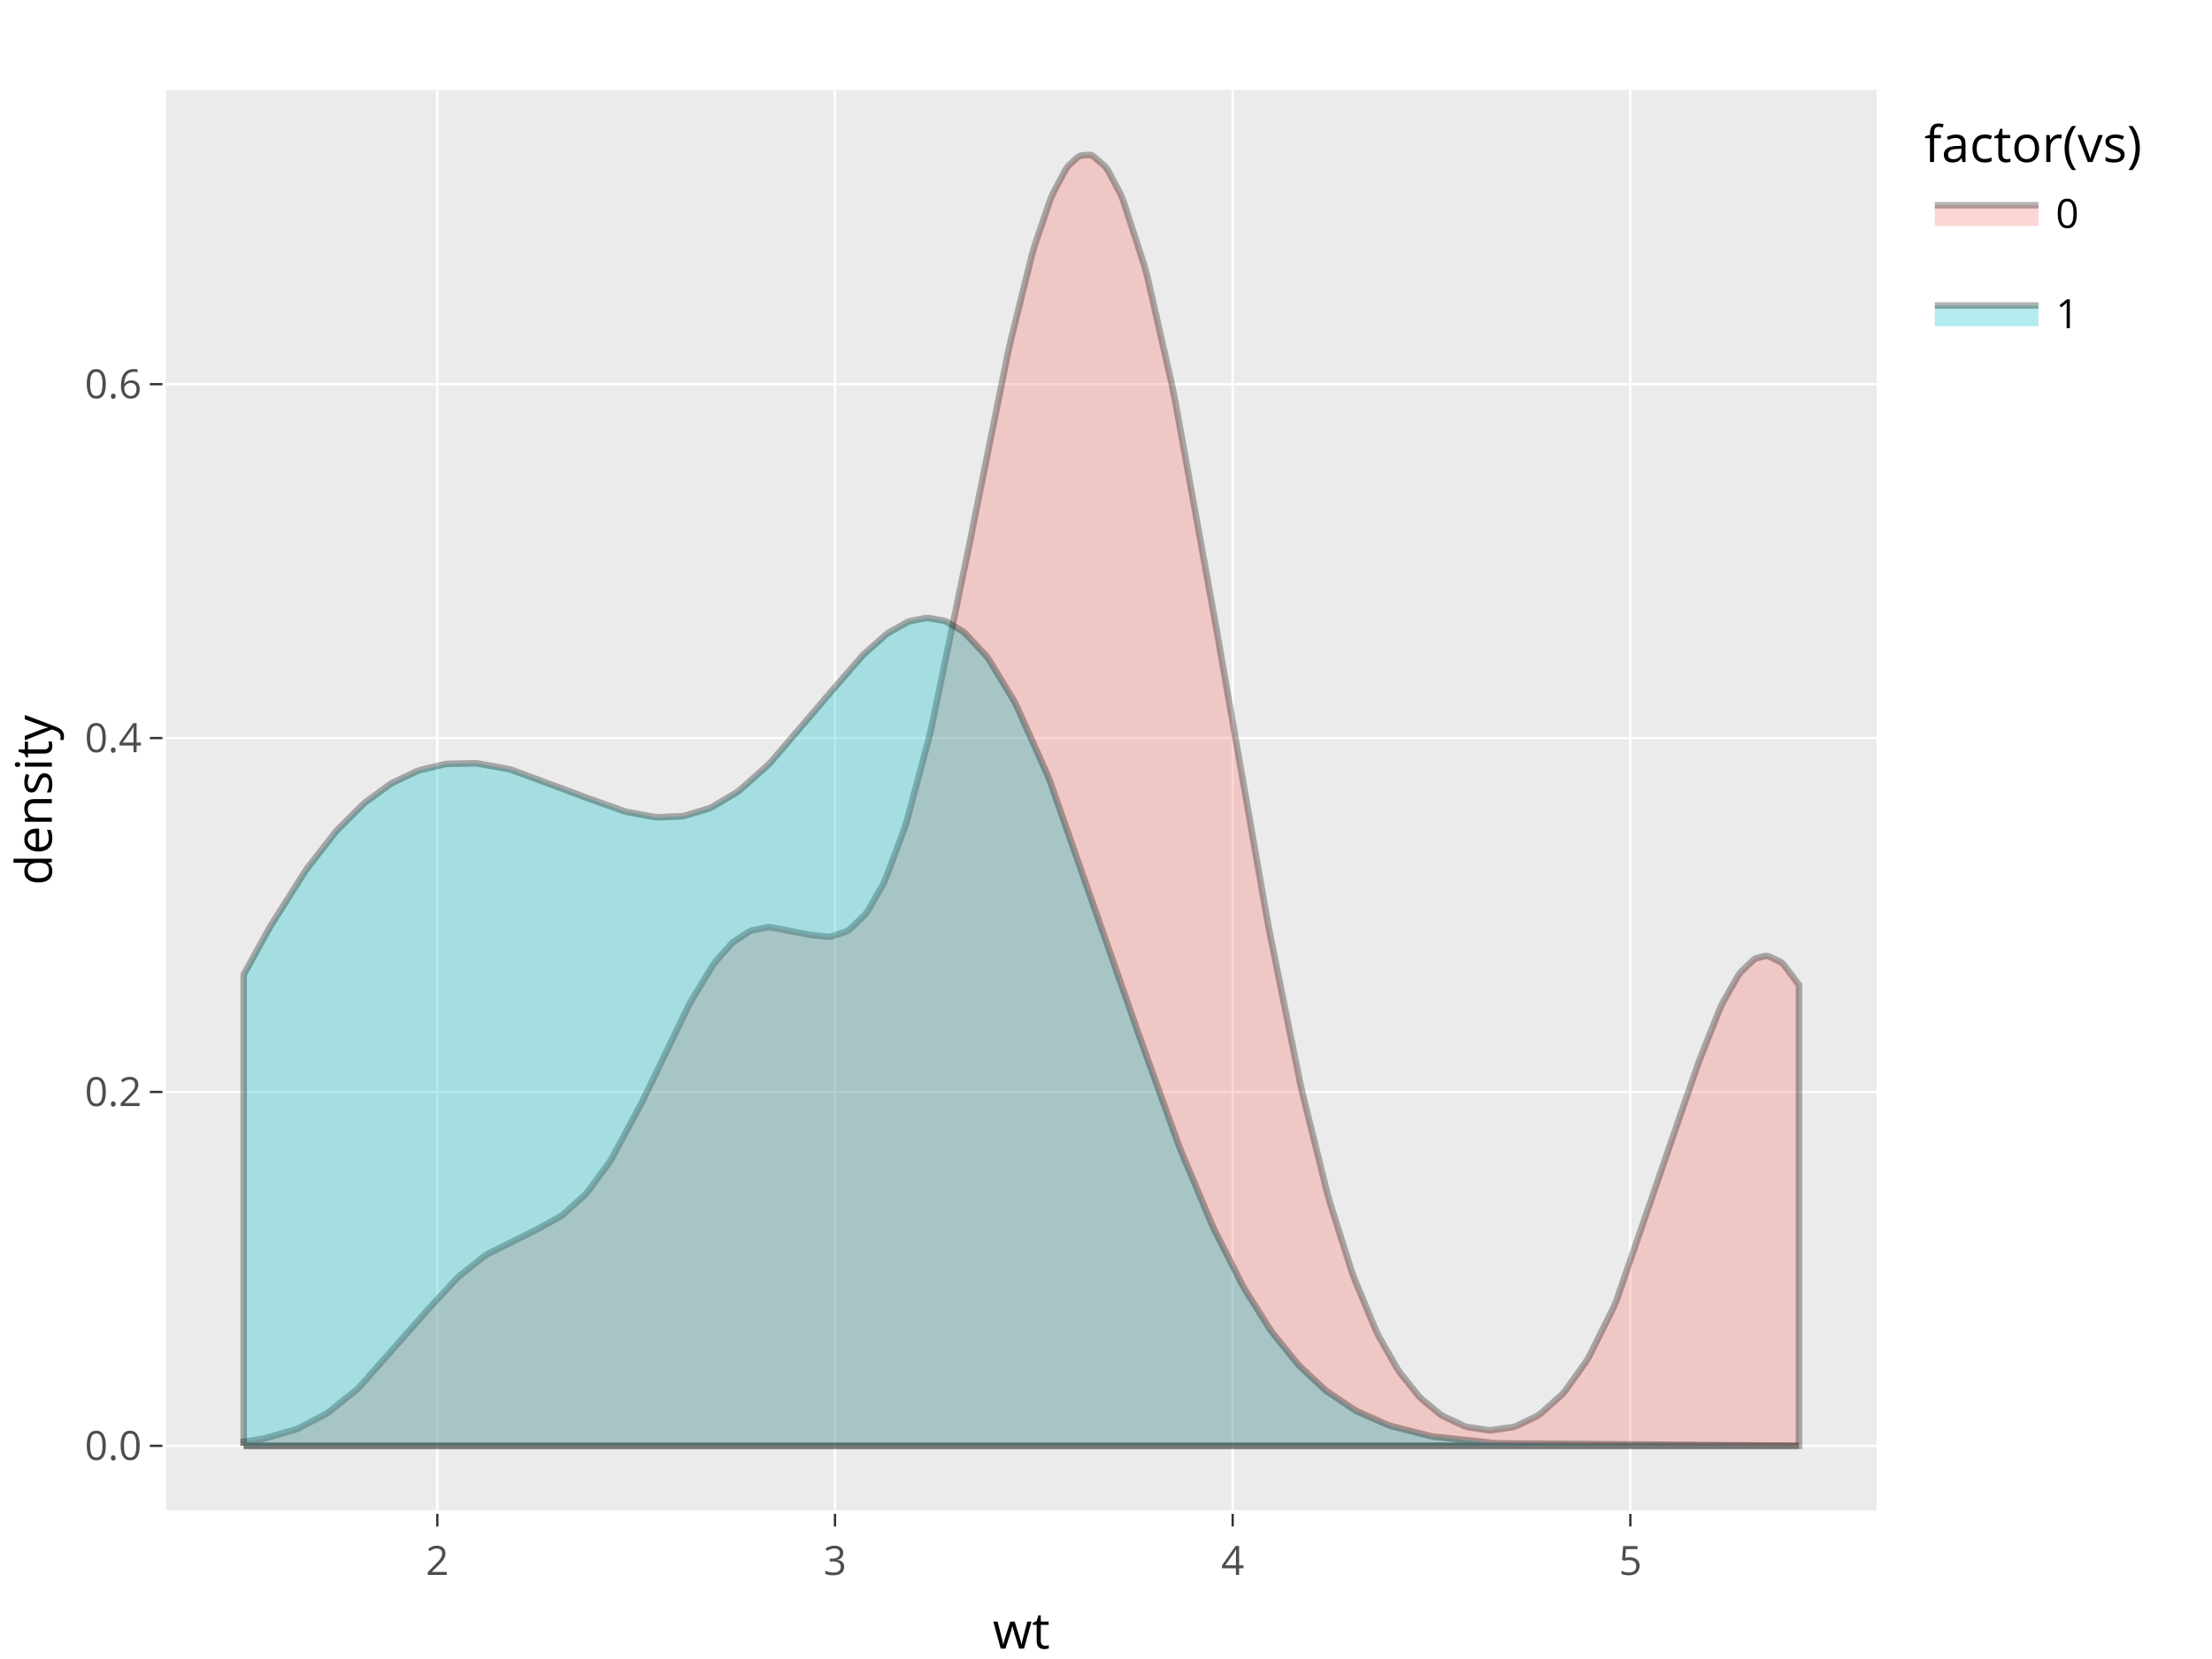
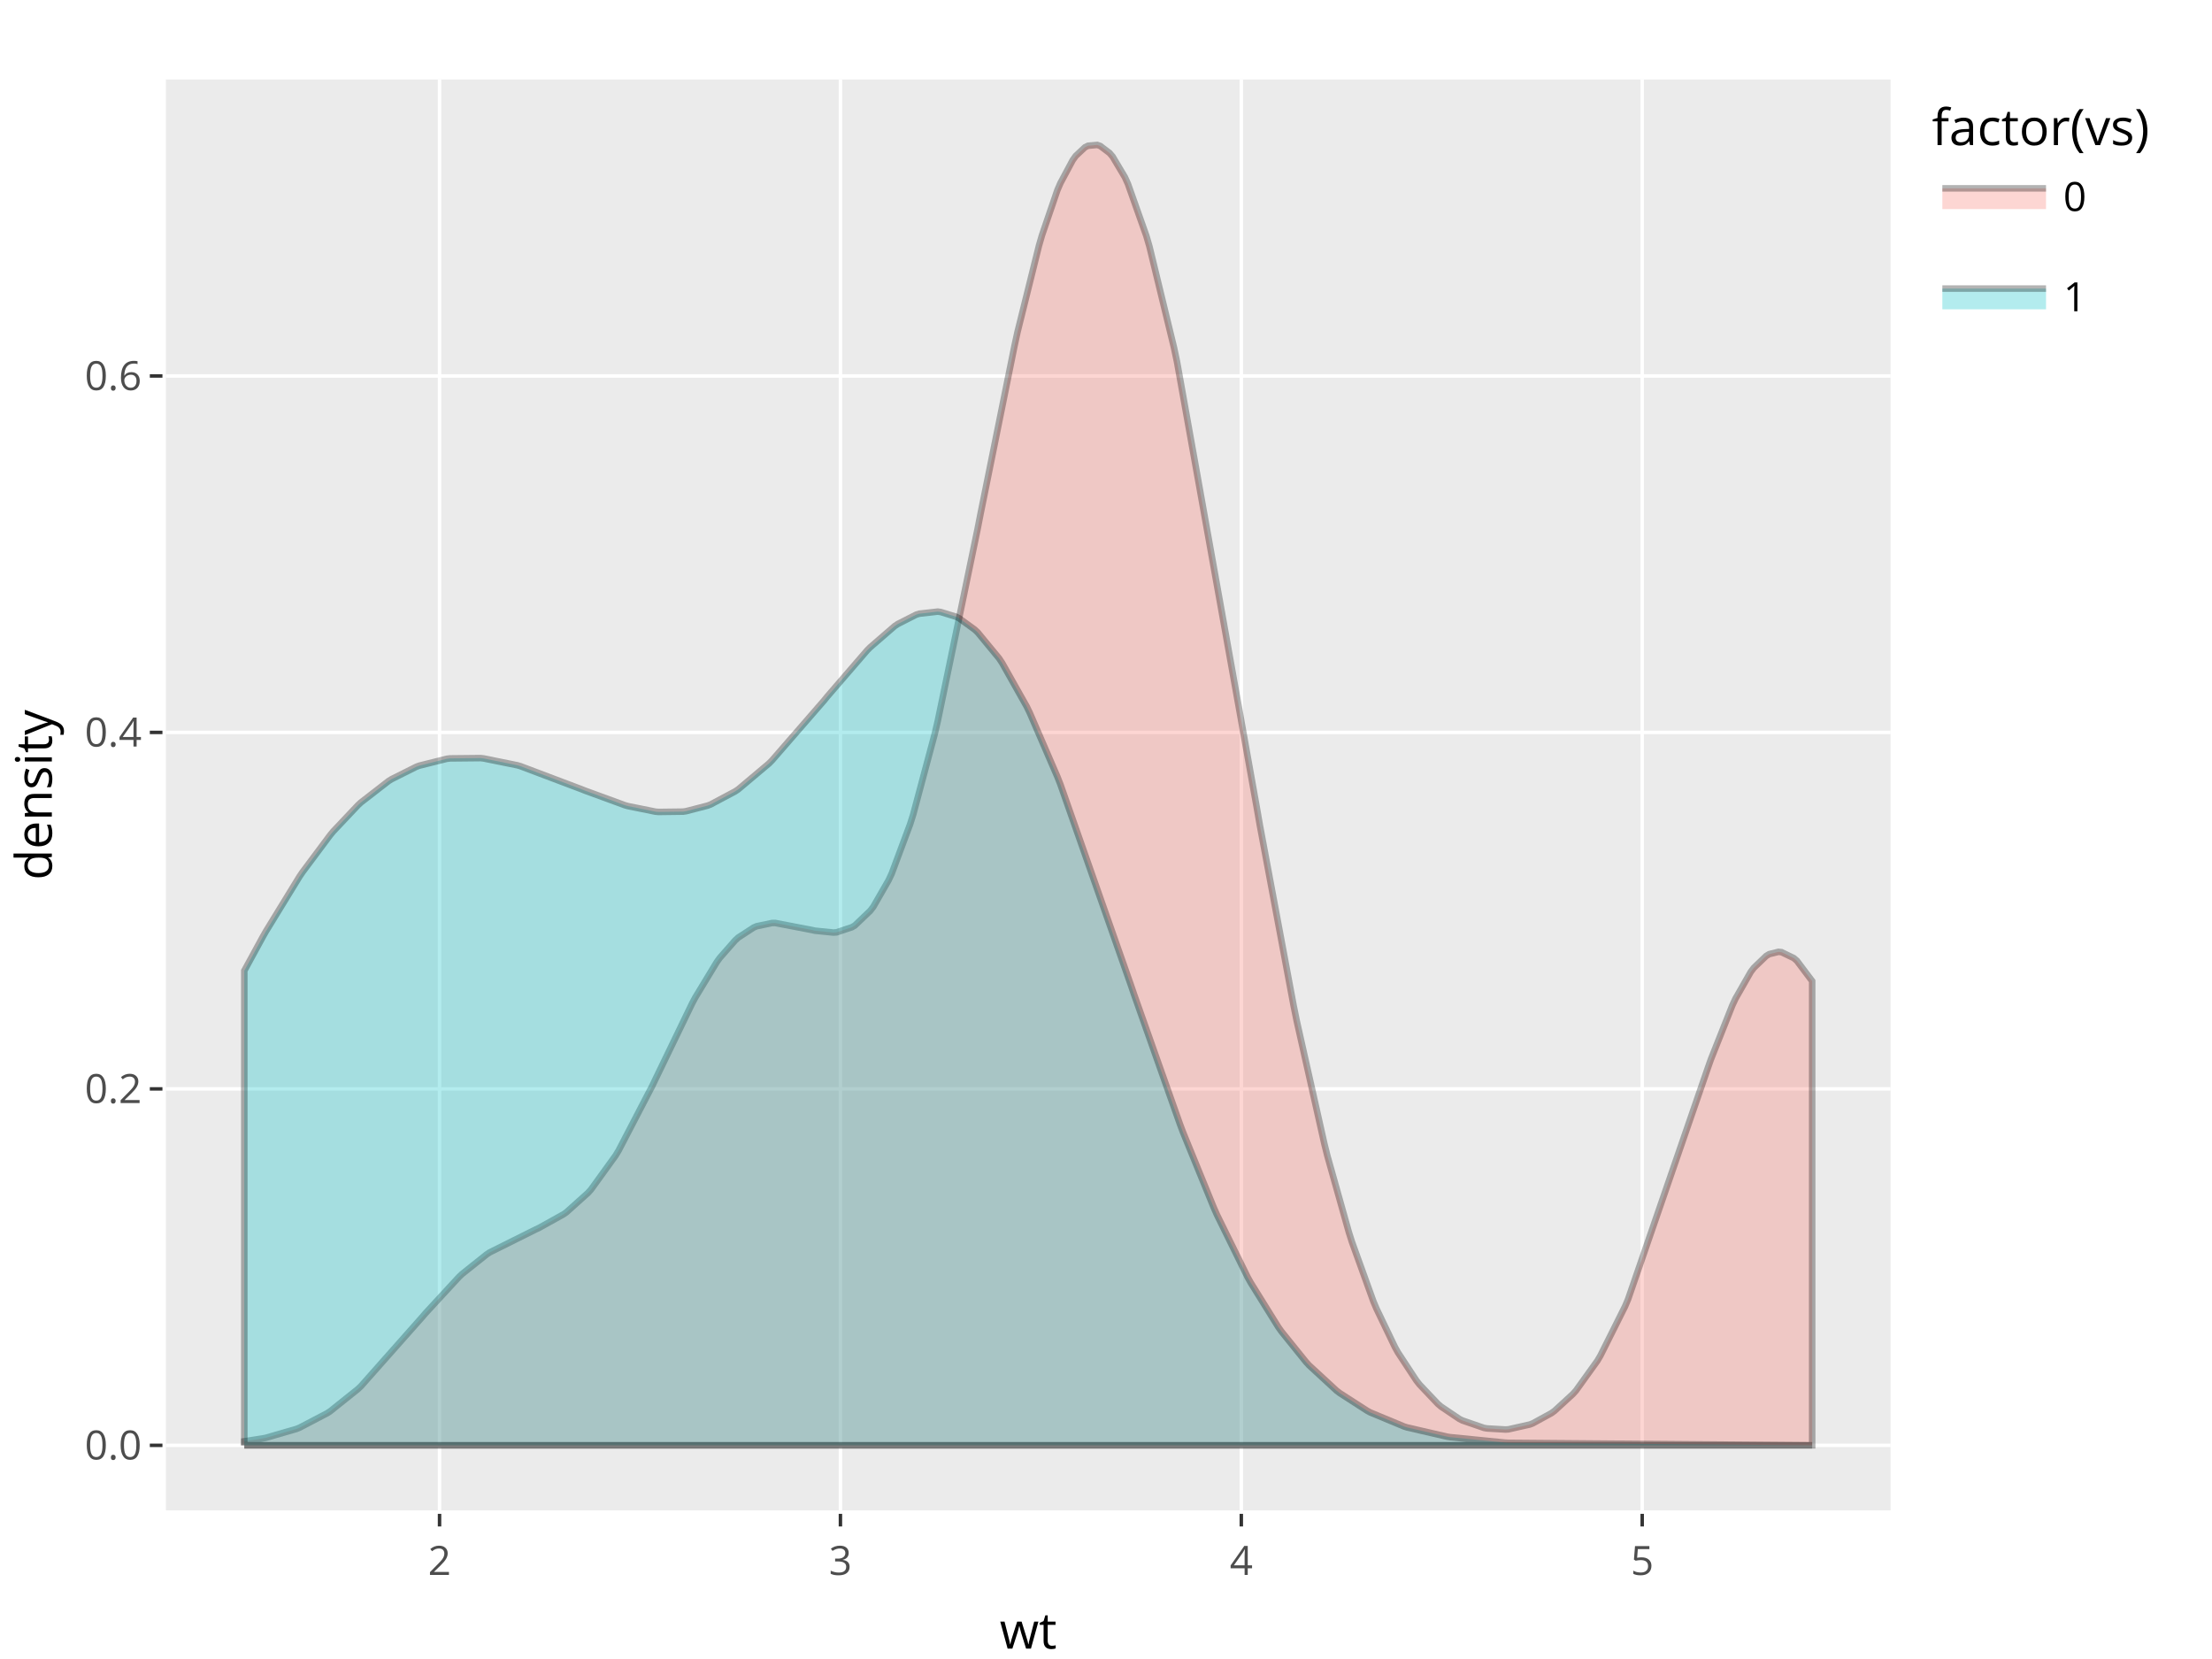
<svg xmlns="http://www.w3.org/2000/svg" class="main-svg" width="640" height="480" style="" viewBox="0 0 640 480">
  <rect x="0" y="0" width="640" height="480" style="fill: rgb(255, 255, 255); fill-opacity: 1;" />
  <defs id="defs-">
    <g class="clips">
      <clipPath id="clipxyplot" class="plotclip">
-         <rect width="495" height="411" />
+         <rect width="499" height="414" />
      </clipPath>
      <clipPath class="axesclip" id="clipx">
-         <rect x="48" y="0" width="495" height="480" />
+         <rect x="48" y="0" width="499" height="480" />
      </clipPath>
      <clipPath class="axesclip" id="clipy">
-         <rect x="0" y="26" width="640" height="411" />
+         <rect x="0" y="23" width="640" height="414" />
      </clipPath>
      <clipPath class="axesclip" id="clipxy">
-         <rect x="48" y="26" width="495" height="411" />
+         <rect x="48" y="23" width="499" height="414" />
      </clipPath>
    </g>
    <g class="gradients" />
    <g class="patterns" />
  </defs>
  <g class="bglayer">
-     <rect class="bg" x="48" y="26" width="495" height="411" style="fill: rgb(235, 235, 235); fill-opacity: 1; stroke-width: 0;" />
+     <rect class="bg" x="48" y="23" width="499" height="414" style="fill: rgb(235, 235, 235); fill-opacity: 1; stroke-width: 0;" />
  </g>
  <g class="layer-below">
    <g class="imagelayer" />
-     <g class="shapelayer" />
+     <g class="shapelayer">
+       <path data-index="0" fill-rule="evenodd" d="M48,437H547V23H48Z" style="opacity: 1; stroke: rgb(0, 0, 0); stroke-opacity: 0; fill: rgb(0, 0, 0); fill-opacity: 0; stroke-width: 0px;" />
+     </g>
  </g>
  <g class="cartesianlayer">
    <g class="subplot xy">
      <g class="layer-subplot">
        <g class="shapelayer" />
        <g class="imagelayer" />
      </g>
      <g class="gridlayer">
        <g class="x">
-           <path class="xgrid crisp" transform="translate(126.53,0)" d="M0,26v411" style="stroke: rgb(255, 255, 255); stroke-opacity: 1; stroke-width: 0.664px;" />
-           <path class="xgrid crisp" transform="translate(241.59,0)" d="M0,26v411" style="stroke: rgb(255, 255, 255); stroke-opacity: 1; stroke-width: 0.664px;" />
-           <path class="xgrid crisp" transform="translate(356.65,0)" d="M0,26v411" style="stroke: rgb(255, 255, 255); stroke-opacity: 1; stroke-width: 0.664px;" />
-           <path class="xgrid crisp" transform="translate(471.71,0)" d="M0,26v411" style="stroke: rgb(255, 255, 255); stroke-opacity: 1; stroke-width: 0.664px;" />
+           <path class="xgrid crisp" transform="translate(127.17,0)" d="M0,23v414" style="stroke: rgb(255, 255, 255); stroke-opacity: 1; stroke-width: 1px;" />
+           <path class="xgrid crisp" transform="translate(243.16,0)" d="M0,23v414" style="stroke: rgb(255, 255, 255); stroke-opacity: 1; stroke-width: 1px;" />
+           <path class="xgrid crisp" transform="translate(359.15,0)" d="M0,23v414" style="stroke: rgb(255, 255, 255); stroke-opacity: 1; stroke-width: 1px;" />
+           <path class="xgrid crisp" transform="translate(475.14,0)" d="M0,23v414" style="stroke: rgb(255, 255, 255); stroke-opacity: 1; stroke-width: 1px;" />
        </g>
        <g class="y">
-           <path class="ygrid crisp" transform="translate(0,418.32)" d="M48,0h495" style="stroke: rgb(255, 255, 255); stroke-opacity: 1; stroke-width: 0.664px;" />
-           <path class="ygrid crisp" transform="translate(0,315.93)" d="M48,0h495" style="stroke: rgb(255, 255, 255); stroke-opacity: 1; stroke-width: 0.664px;" />
-           <path class="ygrid crisp" transform="translate(0,213.54)" d="M48,0h495" style="stroke: rgb(255, 255, 255); stroke-opacity: 1; stroke-width: 0.664px;" />
-           <path class="ygrid crisp" transform="translate(0,111.16)" d="M48,0h495" style="stroke: rgb(255, 255, 255); stroke-opacity: 1; stroke-width: 0.664px;" />
+           <path class="ygrid crisp" transform="translate(0,418.18)" d="M48,0h499" style="stroke: rgb(255, 255, 255); stroke-opacity: 1; stroke-width: 1px;" />
+           <path class="ygrid crisp" transform="translate(0,315.05)" d="M48,0h499" style="stroke: rgb(255, 255, 255); stroke-opacity: 1; stroke-width: 1px;" />
+           <path class="ygrid crisp" transform="translate(0,211.91)" d="M48,0h499" style="stroke: rgb(255, 255, 255); stroke-opacity: 1; stroke-width: 1px;" />
+           <path class="ygrid crisp" transform="translate(0,108.78)" d="M48,0h499" style="stroke: rgb(255, 255, 255); stroke-opacity: 1; stroke-width: 1px;" />
        </g>
      </g>
      <g class="zerolinelayer" />
      <path class="xlines-below" />
      <path class="ylines-below" />
      <g class="overlines-below" />
      <g class="xaxislayer-below" />
      <g class="yaxislayer-below" />
      <g class="overaxes-below" />
-       <g class="plot" transform="translate(48,26)" clip-path="url(#clipxyplot)">
+       <g class="plot" transform="translate(48,23)" clip-path="url(#clipxyplot)">
        <g class="scatterlayer mlayer">
          <g class="trace scatter trace-vdiffr-plotly-1" style="stroke-miterlimit: 2; opacity: 1;">
            <g class="fills">
              <g>
-                 <path class="js-fill" d="M22.5,392.32L472.5,392.32L472.5,258.97L468.1,253.11L467.22,252.36L463.69,250.66L462.81,250.57L460.17,251.22L459.29,251.76L455.77,255.15L454.89,256.31L450.48,264.04L449.6,265.9L443.44,281.44L442.56,283.95L419.66,350.36L418.78,352.43L411.74,366.54L410.86,368.02L404.69,376.62L403.81,377.6L397.65,383.09L396.77,383.69L390.6,386.63L389.72,386.9L383.56,387.8L382.68,387.81L376.51,386.87L375.63,386.6L369.47,383.71L368.59,383.14L363.3,378.77L362.42,377.85L357.14,371.28L356.26,369.97L350.97,360.71L350.09,358.92L343.93,344.17L343.05,341.72L336.88,322.23L336,319.11L328.96,290.81L328.08,286.89L319.27,243.4L318.39,238.65L305.18,163.06L304.3,157.91L291.97,89.78L291.09,85.43L284.05,54.44L283.17,51.11L277,32.08L276.12,30L272.6,23.34L271.72,22.14L268.19,19.11L267.31,18.8L264.67,19.03L263.79,19.47L261.15,21.94L260.27,23.17L256.75,29.75L255.87,31.8L251.46,44.7L250.58,47.71L244.42,72.57L243.54,76.58L233.85,124.57L232.97,129.1L221.52,184.34L220.64,188.07L214.48,211.14L213.6,213.93L208.31,228.09L207.43,229.98L203.03,237.64L202.15,238.79L197.74,243L196.86,243.52L192.46,244.97L191.58,245.04L186.3,244.5L185.42,244.29L174.85,242.27L173.97,242.29L169.56,243.21L168.68,243.59L164.28,246.47L163.4,247.27L159,252.28L158.12,253.5L151.95,263.66L151.07,265.31L138.74,290.86L137.86,292.68L129.06,309.09L128.18,310.49L122.01,318.84L121.13,319.82L114.97,325.36L114.09,325.97L107.04,329.89L106.16,330.3L92.95,336.89L92.07,337.48L85.02,343.1L84.14,343.92L75.34,353.39L74.46,354.43L55.96,375.35L55.08,376.18L47.16,382.52L46.28,383.11L38.35,387.25L37.47,387.61L28.66,390.16L27.78,390.34L22.5,391.15L22.5,392.32Z" style="fill: rgb(248, 118, 109); fill-opacity: 0.3; stroke-width: 0;" />
+                 <path class="js-fill" d="M22.68,395.18L476.32,395.18L476.32,260.86L471.88,254.96L470.99,254.2L467.44,252.49L466.55,252.4L463.89,253.06L463,253.6L459.45,257.01L458.56,258.18L454.12,265.96L453.24,267.84L447.02,283.49L446.13,286.02L423.05,352.92L422.17,355L415.06,369.21L414.18,370.71L407.96,379.37L407.07,380.36L401.75,385.24L400.86,385.88L395.53,388.8L394.65,389.15L388.43,390.55L387.54,390.6L382.22,390.29L381.33,390.13L375.12,387.99L374.23,387.54L368.9,383.95L368.01,383.18L362.69,377.56L361.8,376.43L356.47,368.32L355.59,366.74L350.26,355.65L349.37,353.54L343.16,336.33L342.27,333.53L336.05,311.42L335.17,307.89L327.18,272.36L326.29,267.99L316.52,215.8L315.64,210.74L292.56,81.76L291.67,77.56L284.57,48.32L283.68,45.26L278.35,30.22L277.46,28.25L273.91,22.3L273.03,21.27L270.36,19.25L269.47,18.93L266.81,19.17L265.92,19.61L263.26,22.1L262.37,23.34L258.82,29.97L257.93,32.03L253.49,45.03L252.61,48.06L246.39,73.1L245.51,77.14L235.74,125.48L234.85,130.04L223.31,185.68L222.42,189.45L216.21,212.68L215.32,215.49L210,229.75L209.11,231.66L204.67,239.38L203.78,240.53L199.34,244.77L198.45,245.29L194.02,246.76L193.13,246.82L187.8,246.28L186.91,246.08L176.26,244.04L175.37,244.06L170.93,244.99L170.05,245.37L165.61,248.26L164.72,249.07L160.28,254.12L159.39,255.35L153.18,265.59L152.29,267.25L141.64,289.26L140.75,291.13L130.99,309.88L130.1,311.35L123,321.17L122.11,322.16L115.89,327.74L115.01,328.35L107.91,332.3L107.02,332.71L93.7,339.35L92.81,339.94L85.71,345.6L84.82,346.44L75.06,357.02L74.17,358.06L56.42,378.09L55.53,378.93L47.54,385.32L46.65,385.9L38.66,390.08L37.77,390.44L28.9,393.01L28.01,393.18L22.68,394.01L22.68,395.18Z" style="fill: rgb(248, 118, 109); fill-opacity: 0.3; stroke-width: 0;" />
              </g>
            </g>
            <g class="errorbars" />
            <g class="lines">
-               <path class="js-line" d="M22.5,392.32L472.5,392.32L472.5,258.97L468.1,253.11L467.22,252.36L463.69,250.66L462.81,250.57L460.17,251.22L459.29,251.76L455.77,255.15L454.89,256.31L450.48,264.04L449.6,265.9L443.44,281.44L442.56,283.95L419.66,350.36L418.78,352.43L411.74,366.54L410.86,368.02L404.69,376.62L403.81,377.6L397.65,383.09L396.77,383.69L390.6,386.63L389.72,386.9L383.56,387.8L382.68,387.81L376.51,386.87L375.63,386.6L369.47,383.71L368.59,383.14L363.3,378.77L362.42,377.85L357.14,371.28L356.26,369.97L350.97,360.71L350.09,358.92L343.93,344.17L343.05,341.72L336.88,322.23L336,319.11L328.96,290.81L328.08,286.89L319.27,243.4L318.39,238.65L305.18,163.06L304.3,157.91L291.97,89.78L291.09,85.43L284.05,54.44L283.17,51.11L277,32.08L276.12,30L272.6,23.34L271.72,22.14L268.19,19.11L267.31,18.8L264.67,19.03L263.79,19.47L261.15,21.94L260.27,23.17L256.75,29.75L255.87,31.8L251.46,44.7L250.58,47.71L244.42,72.57L243.54,76.58L233.85,124.57L232.97,129.1L221.52,184.34L220.64,188.07L214.48,211.14L213.6,213.93L208.31,228.09L207.43,229.98L203.03,237.64L202.15,238.79L197.74,243L196.86,243.52L192.46,244.97L191.58,245.04L186.3,244.5L185.42,244.29L174.85,242.27L173.97,242.29L169.56,243.21L168.68,243.59L164.28,246.47L163.4,247.27L159,252.28L158.12,253.5L151.95,263.66L151.07,265.31L138.74,290.86L137.86,292.68L129.06,309.09L128.18,310.49L122.01,318.84L121.13,319.82L114.97,325.36L114.09,325.97L107.04,329.89L106.16,330.3L92.95,336.89L92.07,337.48L85.02,343.1L84.14,343.92L75.34,353.39L74.46,354.43L55.96,375.35L55.08,376.18L47.16,382.52L46.28,383.11L38.35,387.25L37.47,387.61L28.66,390.16L27.78,390.34L22.5,391.15L22.5,392.32" style="vector-effect: non-scaling-stroke; fill: none; stroke: rgb(0, 0, 0); stroke-opacity: 0.3; stroke-width: 1.89px; opacity: 1;" />
+               <path class="js-line" d="M22.68,395.18L476.32,395.18L476.32,260.86L471.88,254.96L470.99,254.2L467.44,252.49L466.55,252.4L463.89,253.06L463,253.6L459.45,257.01L458.56,258.18L454.12,265.96L453.24,267.84L447.02,283.49L446.13,286.02L423.05,352.92L422.17,355L415.06,369.21L414.18,370.71L407.96,379.37L407.07,380.36L401.75,385.24L400.86,385.88L395.53,388.8L394.65,389.15L388.43,390.55L387.54,390.6L382.22,390.29L381.33,390.13L375.12,387.99L374.23,387.54L368.9,383.95L368.01,383.18L362.69,377.56L361.8,376.43L356.47,368.32L355.59,366.74L350.26,355.65L349.37,353.54L343.16,336.33L342.27,333.53L336.05,311.42L335.17,307.89L327.18,272.36L326.29,267.99L316.52,215.8L315.64,210.74L292.56,81.76L291.67,77.56L284.57,48.32L283.68,45.26L278.35,30.22L277.46,28.25L273.91,22.3L273.03,21.27L270.36,19.25L269.47,18.93L266.81,19.17L265.92,19.61L263.26,22.1L262.37,23.34L258.82,29.97L257.93,32.03L253.49,45.03L252.61,48.06L246.39,73.1L245.51,77.14L235.74,125.48L234.85,130.04L223.31,185.68L222.42,189.45L216.21,212.68L215.32,215.49L210,229.75L209.11,231.66L204.67,239.38L203.78,240.53L199.34,244.77L198.45,245.29L194.02,246.76L193.13,246.82L187.8,246.28L186.91,246.08L176.26,244.04L175.37,244.06L170.93,244.99L170.05,245.37L165.61,248.26L164.72,249.07L160.28,254.12L159.39,255.35L153.18,265.59L152.29,267.25L141.64,289.26L140.75,291.13L130.99,309.88L130.1,311.35L123,321.17L122.11,322.16L115.89,327.74L115.01,328.35L107.91,332.3L107.02,332.71L93.7,339.35L92.81,339.94L85.71,345.6L84.82,346.44L75.06,357.02L74.17,358.06L56.42,378.09L55.53,378.93L47.54,385.32L46.65,385.9L38.66,390.08L37.77,390.44L28.9,393.01L28.01,393.18L22.68,394.01L22.68,395.18" style="vector-effect: non-scaling-stroke; fill: none; stroke: rgb(0, 0, 0); stroke-opacity: 0.3; stroke-width: 1.89px; opacity: 1;" />
            </g>
            <g class="points" />
            <g class="text" />
          </g>
          <g class="trace scatter trace-vdiffr-plotly-2" style="stroke-miterlimit: 2; opacity: 1;">
            <g class="fills">
              <g>
-                 <path class="js-fill" d="M22.5,392.32L472.5,392.32L385.32,391.59L384.44,391.55L366.82,389.67L365.94,389.52L354.5,386.61L353.62,386.31L344.81,382.41L343.93,381.93L336,376.62L335.12,375.9L328.08,369.3L327.2,368.33L320.15,359.58L319.27,358.33L312.23,347.15L311.35,345.58L303.42,329.95L302.54,328.03L293.73,307.06L292.85,304.79L281.4,273.13L280.52,270.56L255.87,200.26L254.99,198.05L246.18,178.36L245.3,176.64L238.25,165.03L237.37,163.81L231.21,157.19L230.33,156.51L225.92,153.93L225.04,153.59L220.64,152.82L219.76,152.83L215.36,153.71L214.48,154.05L209.19,156.99L208.31,157.64L202.15,163.09L201.27,163.98L190.7,176.16L189.82,177.24L174.85,194.69L173.97,195.58L166.04,202.6L165.16,203.26L158.12,207.46L157.24,207.86L150.19,210.02L149.31,210.17L142.27,210.46L141.38,210.39L133.46,208.93L132.58,208.69L121.13,204.61L120.25,204.25L100,196.74L99.11,196.51L90.31,194.92L89.43,194.85L81.5,195.01L80.62,195.12L73.58,196.8L72.7,197.1L65.65,200.44L64.77,200.97L57.73,206.12L56.84,206.89L49.8,213.93L48.92,214.93L40.99,225.1L40.11,226.35L30.43,241.69L29.55,243.21L22.5,256.01L22.5,392.32Z" style="fill: rgb(0, 191, 196); fill-opacity: 0.3; stroke-width: 0;" />
+                 <path class="js-fill" d="M22.68,395.18L476.32,395.18L388.43,394.45L387.54,394.4L371.56,392.81L370.68,392.67L359.14,390.01L358.25,389.73L348.48,385.67L347.6,385.2L339.61,380.05L338.72,379.37L330.73,372L329.84,371.02L322.74,362.21L321.85,360.95L313.86,348.1L312.97,346.5L304.1,328.47L303.21,326.46L294.33,304.71L293.44,302.36L280.13,264.74L279.24,262.12L258.82,203.98L257.93,201.72L249.94,183.24L249.06,181.42L241.95,168.81L241.07,167.48L234.85,159.94L233.96,159.12L229.53,155.9L228.64,155.45L224.2,154.08L223.31,153.96L217.99,154.56L217.1,154.83L211.77,157.54L210.88,158.13L203.78,164.28L202.89,165.17L191.35,178.54L190.47,179.63L175.37,197.01L174.49,197.9L165.61,205.37L164.72,205.97L157.62,209.75L156.73,210.09L150.52,211.7L149.63,211.83L142.53,211.92L141.64,211.84L133.65,210.22L132.76,209.96L121.22,205.74L120.33,205.38L102.58,198.68L101.69,198.42L91.93,196.44L91.04,196.34L82.16,196.43L81.27,196.54L73.28,198.54L72.4,198.88L65.29,202.44L64.41,202.99L56.42,209.18L55.53,210.01L48.43,217.53L47.54,218.6L39.55,229.3L38.66,230.61L28.9,246.53L28.01,248.1L22.68,257.87L22.68,395.18Z" style="fill: rgb(0, 191, 196); fill-opacity: 0.3; stroke-width: 0;" />
              </g>
            </g>
            <g class="errorbars" />
            <g class="lines">
-               <path class="js-line" d="M22.5,392.32L472.5,392.32L385.32,391.59L384.44,391.55L366.82,389.67L365.94,389.52L354.5,386.61L353.62,386.31L344.81,382.41L343.93,381.93L336,376.62L335.12,375.9L328.08,369.3L327.2,368.33L320.15,359.58L319.27,358.33L312.23,347.15L311.35,345.58L303.42,329.95L302.54,328.03L293.73,307.06L292.85,304.79L281.4,273.13L280.52,270.56L255.87,200.26L254.99,198.05L246.18,178.36L245.3,176.64L238.25,165.03L237.37,163.81L231.21,157.19L230.33,156.51L225.92,153.93L225.04,153.59L220.64,152.82L219.76,152.83L215.36,153.71L214.48,154.05L209.19,156.99L208.31,157.64L202.15,163.09L201.27,163.98L190.7,176.16L189.82,177.24L174.85,194.69L173.97,195.58L166.04,202.6L165.16,203.26L158.12,207.46L157.24,207.86L150.19,210.02L149.31,210.17L142.27,210.46L141.38,210.39L133.46,208.93L132.58,208.69L121.13,204.61L120.25,204.25L100,196.74L99.11,196.51L90.31,194.92L89.43,194.85L81.5,195.01L80.62,195.12L73.58,196.8L72.7,197.1L65.65,200.44L64.77,200.97L57.73,206.12L56.84,206.89L49.8,213.93L48.92,214.93L40.99,225.1L40.11,226.35L30.43,241.69L29.55,243.21L22.5,256.01L22.5,392.32" style="vector-effect: non-scaling-stroke; fill: none; stroke: rgb(0, 0, 0); stroke-opacity: 0.3; stroke-width: 1.89px; opacity: 1;" />
+               <path class="js-line" d="M22.68,395.18L476.32,395.18L388.43,394.45L387.54,394.4L371.56,392.81L370.68,392.67L359.14,390.01L358.25,389.73L348.48,385.67L347.6,385.2L339.61,380.05L338.72,379.37L330.73,372L329.84,371.02L322.74,362.21L321.85,360.95L313.86,348.1L312.97,346.5L304.1,328.47L303.21,326.46L294.33,304.71L293.44,302.36L280.13,264.74L279.24,262.12L258.82,203.98L257.93,201.72L249.94,183.24L249.06,181.42L241.95,168.81L241.07,167.48L234.85,159.94L233.96,159.12L229.53,155.9L228.64,155.45L224.2,154.08L223.31,153.96L217.99,154.56L217.1,154.83L211.77,157.54L210.88,158.13L203.78,164.28L202.89,165.17L191.35,178.54L190.47,179.63L175.37,197.01L174.49,197.9L165.61,205.37L164.72,205.97L157.62,209.75L156.73,210.09L150.52,211.7L149.63,211.83L142.53,211.92L141.64,211.84L133.65,210.22L132.76,209.96L121.22,205.74L120.33,205.38L102.58,198.68L101.69,198.42L91.93,196.44L91.04,196.34L82.16,196.43L81.27,196.54L73.28,198.54L72.4,198.88L65.29,202.44L64.41,202.99L56.42,209.18L55.53,210.01L48.43,217.53L47.54,218.6L39.55,229.3L38.66,230.61L28.9,246.53L28.01,248.1L22.68,257.87L22.68,395.18" style="vector-effect: non-scaling-stroke; fill: none; stroke: rgb(0, 0, 0); stroke-opacity: 0.3; stroke-width: 1.89px; opacity: 1;" />
            </g>
            <g class="points" />
            <g class="text" />
          </g>
        </g>
      </g>
      <g class="overplot" />
      <path class="xlines-above crisp" d="" style="fill: none; stroke-width: 1px; stroke: rgb(0, 0, 0); stroke-opacity: 0;" />
      <path class="ylines-above crisp" d="" style="fill: none; stroke-width: 1px; stroke: rgb(0, 0, 0); stroke-opacity: 0;" />
      <g class="overlines-above" />
      <g class="xaxislayer-above">
-         <path class="xtick ticks crisp" d="M0,438v3.653" transform="translate(126.53,0)" style="stroke: rgb(51, 51, 51); stroke-opacity: 1; stroke-width: 0.664px;" />
-         <path class="xtick ticks crisp" d="M0,438v3.653" transform="translate(241.59,0)" style="stroke: rgb(51, 51, 51); stroke-opacity: 1; stroke-width: 0.664px;" />
-         <path class="xtick ticks crisp" d="M0,438v3.653" transform="translate(356.65,0)" style="stroke: rgb(51, 51, 51); stroke-opacity: 1; stroke-width: 0.664px;" />
-         <path class="xtick ticks crisp" d="M0,438v3.653" transform="translate(471.71,0)" style="stroke: rgb(51, 51, 51); stroke-opacity: 1; stroke-width: 0.664px;" />
-         <g class="xtick">
-           <text text-anchor="middle" x="0" y="455.68" transform="translate(126.53,0)" style="font-family: 'Open Sans', verdana, arial, sans-serif; font-size: 11.69px; fill: rgb(77, 77, 77); fill-opacity: 1; white-space: pre; opacity: 1;">2</text>
-         </g>
-         <g class="xtick">
-           <text text-anchor="middle" x="0" y="455.68" style="font-family: 'Open Sans', verdana, arial, sans-serif; font-size: 11.69px; fill: rgb(77, 77, 77); fill-opacity: 1; white-space: pre; opacity: 1;" transform="translate(241.59,0)">3</text>
-         </g>
-         <g class="xtick">
-           <text text-anchor="middle" x="0" y="455.68" style="font-family: 'Open Sans', verdana, arial, sans-serif; font-size: 11.69px; fill: rgb(77, 77, 77); fill-opacity: 1; white-space: pre; opacity: 1;" transform="translate(356.65,0)">4</text>
-         </g>
-         <g class="xtick">
-           <text text-anchor="middle" x="0" y="455.68" style="font-family: 'Open Sans', verdana, arial, sans-serif; font-size: 11.69px; fill: rgb(77, 77, 77); fill-opacity: 1; white-space: pre; opacity: 1;" transform="translate(471.71,0)">5</text>
+         <path class="xtick ticks crisp" d="M0,438v3.653" transform="translate(127.17,0)" style="stroke: rgb(51, 51, 51); stroke-opacity: 1; stroke-width: 1px;" />
+         <path class="xtick ticks crisp" d="M0,438v3.653" transform="translate(243.16,0)" style="stroke: rgb(51, 51, 51); stroke-opacity: 1; stroke-width: 1px;" />
+         <path class="xtick ticks crisp" d="M0,438v3.653" transform="translate(359.15,0)" style="stroke: rgb(51, 51, 51); stroke-opacity: 1; stroke-width: 1px;" />
+         <path class="xtick ticks crisp" d="M0,438v3.653" transform="translate(475.14,0)" style="stroke: rgb(51, 51, 51); stroke-opacity: 1; stroke-width: 1px;" />
+         <g class="xtick">
+           <text text-anchor="middle" x="0" y="455.68" transform="translate(127.17,0)" style="font-family: 'Open Sans', verdana, arial, sans-serif; font-size: 11.69px; fill: rgb(77, 77, 77); fill-opacity: 1; white-space: pre; opacity: 1;">2</text>
+         </g>
+         <g class="xtick">
+           <text text-anchor="middle" x="0" y="455.68" style="font-family: 'Open Sans', verdana, arial, sans-serif; font-size: 11.69px; fill: rgb(77, 77, 77); fill-opacity: 1; white-space: pre; opacity: 1;" transform="translate(243.16,0)">3</text>
+         </g>
+         <g class="xtick">
+           <text text-anchor="middle" x="0" y="455.68" style="font-family: 'Open Sans', verdana, arial, sans-serif; font-size: 11.69px; fill: rgb(77, 77, 77); fill-opacity: 1; white-space: pre; opacity: 1;" transform="translate(359.15,0)">4</text>
+         </g>
+         <g class="xtick">
+           <text text-anchor="middle" x="0" y="455.68" style="font-family: 'Open Sans', verdana, arial, sans-serif; font-size: 11.69px; fill: rgb(77, 77, 77); fill-opacity: 1; white-space: pre; opacity: 1;" transform="translate(475.14,0)">5</text>
        </g>
      </g>
      <g class="yaxislayer-above">
-         <path class="ytick ticks crisp" d="M47,0h-3.653" transform="translate(0,418.32)" style="stroke: rgb(51, 51, 51); stroke-opacity: 1; stroke-width: 0.664px;" />
-         <path class="ytick ticks crisp" d="M47,0h-3.653" transform="translate(0,315.93)" style="stroke: rgb(51, 51, 51); stroke-opacity: 1; stroke-width: 0.664px;" />
-         <path class="ytick ticks crisp" d="M47,0h-3.653" transform="translate(0,213.54)" style="stroke: rgb(51, 51, 51); stroke-opacity: 1; stroke-width: 0.664px;" />
-         <path class="ytick ticks crisp" d="M47,0h-3.653" transform="translate(0,111.16)" style="stroke: rgb(51, 51, 51); stroke-opacity: 1; stroke-width: 0.664px;" />
-         <g class="ytick">
-           <text text-anchor="end" x="41.009" y="4.091" transform="translate(0,418.32)" style="font-family: 'Open Sans', verdana, arial, sans-serif; font-size: 11.69px; fill: rgb(77, 77, 77); fill-opacity: 1; white-space: pre; opacity: 1;">0.0</text>
-         </g>
-         <g class="ytick">
-           <text text-anchor="end" x="41.009" y="4.091" style="font-family: 'Open Sans', verdana, arial, sans-serif; font-size: 11.69px; fill: rgb(77, 77, 77); fill-opacity: 1; white-space: pre; opacity: 1;" transform="translate(0,315.93)">0.2</text>
-         </g>
-         <g class="ytick">
-           <text text-anchor="end" x="41.009" y="4.091" style="font-family: 'Open Sans', verdana, arial, sans-serif; font-size: 11.69px; fill: rgb(77, 77, 77); fill-opacity: 1; white-space: pre; opacity: 1;" transform="translate(0,213.54)">0.4</text>
-         </g>
-         <g class="ytick">
-           <text text-anchor="end" x="41.009" y="4.091" style="font-family: 'Open Sans', verdana, arial, sans-serif; font-size: 11.69px; fill: rgb(77, 77, 77); fill-opacity: 1; white-space: pre; opacity: 1;" transform="translate(0,111.16)">0.6</text>
+         <path class="ytick ticks crisp" d="M47,0h-3.653" transform="translate(0,418.18)" style="stroke: rgb(51, 51, 51); stroke-opacity: 1; stroke-width: 1px;" />
+         <path class="ytick ticks crisp" d="M47,0h-3.653" transform="translate(0,315.05)" style="stroke: rgb(51, 51, 51); stroke-opacity: 1; stroke-width: 1px;" />
+         <path class="ytick ticks crisp" d="M47,0h-3.653" transform="translate(0,211.91)" style="stroke: rgb(51, 51, 51); stroke-opacity: 1; stroke-width: 1px;" />
+         <path class="ytick ticks crisp" d="M47,0h-3.653" transform="translate(0,108.78)" style="stroke: rgb(51, 51, 51); stroke-opacity: 1; stroke-width: 1px;" />
+         <g class="ytick">
+           <text text-anchor="end" x="41.009" y="4.091" transform="translate(0,418.18)" style="font-family: 'Open Sans', verdana, arial, sans-serif; font-size: 11.69px; fill: rgb(77, 77, 77); fill-opacity: 1; white-space: pre; opacity: 1;">0.0</text>
+         </g>
+         <g class="ytick">
+           <text text-anchor="end" x="41.009" y="4.091" style="font-family: 'Open Sans', verdana, arial, sans-serif; font-size: 11.69px; fill: rgb(77, 77, 77); fill-opacity: 1; white-space: pre; opacity: 1;" transform="translate(0,315.05)">0.2</text>
+         </g>
+         <g class="ytick">
+           <text text-anchor="end" x="41.009" y="4.091" style="font-family: 'Open Sans', verdana, arial, sans-serif; font-size: 11.69px; fill: rgb(77, 77, 77); fill-opacity: 1; white-space: pre; opacity: 1;" transform="translate(0,211.91)">0.4</text>
+         </g>
+         <g class="ytick">
+           <text text-anchor="end" x="41.009" y="4.091" style="font-family: 'Open Sans', verdana, arial, sans-serif; font-size: 11.69px; fill: rgb(77, 77, 77); fill-opacity: 1; white-space: pre; opacity: 1;" transform="translate(0,108.78)">0.6</text>
        </g>
      </g>
      <g class="overaxes-above" />
    </g>
  </g>
  <g class="polarlayer" />
  <g class="smithlayer" />
  <g class="ternarylayer" />
  <g class="geolayer" />
  <g class="funnelarealayer" />
  <g class="pielayer" />
  <g class="iciclelayer" />
  <g class="treemaplayer" />
  <g class="sunburstlayer" />
  <g class="glimages" />
  <defs id="topdefs-">
    <g class="clips" />
    <clipPath id="legend">
-       <rect width="76.22" height="77.22" x="1.89" y="1.89" />
+       <rect width="76" height="77" x="0" y="0" />
    </clipPath>
  </defs>
  <g class="layer-above">
    <g class="imagelayer" />
-     <g class="shapelayer">
-       <path data-index="0" fill-rule="evenodd" d="M48,437H543V26H48Z" style="opacity: 1; stroke: rgb(0, 0, 0); stroke-opacity: 0; fill: rgb(0, 0, 0); fill-opacity: 0; stroke-width: 0px;" />
-     </g>
+     <g class="shapelayer" />
  </g>
  <g class="infolayer">
-     <g class="legend" pointer-events="all" transform="translate(552.9,26)">
-       <rect class="bg" shape-rendering="crispEdges" style="stroke: rgb(0, 0, 0); stroke-opacity: 0; fill: rgb(255, 255, 255); fill-opacity: 1; stroke-width: 1.89px;" width="78.11" height="79.11" x="0.945" y="0.945" />
+     <g class="legend" pointer-events="all" transform="translate(556.98,23)">
+       <rect class="bg" shape-rendering="crispEdges" style="stroke: rgb(0, 0, 0); stroke-opacity: 0; fill: rgb(255, 255, 255); fill-opacity: 1; stroke-width: 0px;" width="76" height="77" x="0" y="0" />
      <g class="scrollbox" transform="" clip-path="url(#legend)">
-         <text class="legendtitletext" text-anchor="start" x="3.89" y="20.885" style="font-family: 'Open Sans', verdana, arial, sans-serif; font-size: 14.612px; fill: rgb(0, 0, 0); fill-opacity: 1; white-space: pre;">factor(vs)</text>
+         <text class="legendtitletext" text-anchor="start" x="2" y="18.995" style="font-family: 'Open Sans', verdana, arial, sans-serif; font-size: 14.612px; fill: rgb(0, 0, 0); fill-opacity: 1; white-space: pre;">factor(vs)</text>
        <g class="groups" transform="">
-           <g class="traces" transform="translate(1.889764,35.3852)" style="opacity: 1;">
+           <g class="traces" transform="translate(0,33.49543)" style="opacity: 1;">
            <text class="legendtext" text-anchor="start" x="40" y="4.559" style="font-family: 'Open Sans', verdana, arial, sans-serif; font-size: 11.69px; fill: rgb(0, 0, 0); fill-opacity: 1; white-space: pre;">0</text>
            <g class="layers" style="opacity: 1;">
              <g class="legendfill">
                <path class="js-fill" d="M5,-2h30v6h-30z" style="stroke-width: 0; fill: rgb(248, 118, 109); fill-opacity: 0.3;" />
              </g>
              <g class="legendlines">
                <path class="js-line" d="M5,-2h30" style="fill: none; stroke: rgb(0, 0, 0); stroke-opacity: 0.3; stroke-width: 1.89px;" />
              </g>
              <g class="legendsymbols">
                <g class="legendpoints" />
              </g>
            </g>
            <rect class="legendtoggle" x="0" y="-9.5" width="47.438" height="19" style="fill: rgb(0, 0, 0); fill-opacity: 0;" />
          </g>
        </g>
        <g class="groups" transform="translate(0,10)">
-           <g class="traces" transform="translate(1.889764,54.3852)" style="opacity: 1;">
+           <g class="traces" transform="translate(0,52.49543)" style="opacity: 1;">
            <text class="legendtext" text-anchor="start" x="40" y="4.559" style="font-family: 'Open Sans', verdana, arial, sans-serif; font-size: 11.69px; fill: rgb(0, 0, 0); fill-opacity: 1; white-space: pre;">1</text>
            <g class="layers" style="opacity: 1;">
              <g class="legendfill">
                <path class="js-fill" d="M5,-2h30v6h-30z" style="stroke-width: 0; fill: rgb(0, 191, 196); fill-opacity: 0.3;" />
              </g>
              <g class="legendlines">
                <path class="js-line" d="M5,-2h30" style="fill: none; stroke: rgb(0, 0, 0); stroke-opacity: 0.3; stroke-width: 1.89px;" />
              </g>
              <g class="legendsymbols">
                <g class="legendpoints" />
              </g>
            </g>
            <rect class="legendtoggle" x="0" y="-9.5" width="47.438" height="19" style="fill: rgb(0, 0, 0); fill-opacity: 0;" />
          </g>
        </g>
      </g>
      <rect class="scrollbar" rx="20" ry="3" width="0" height="0" style="fill: rgb(128, 139, 164); fill-opacity: 1;" x="0" y="0" />
    </g>
    <g class="g-gtitle" />
    <g class="g-xtitle" transform="translate(0,-13.83562)">
-       <text class="xtitle" x="295.5" y="490.836" text-anchor="middle" style="font-family: 'Open Sans', verdana, arial, sans-serif; font-size: 14.61px; fill: rgb(0, 0, 0); opacity: 1; font-weight: normal; white-space: pre;">wt</text>
+       <text class="xtitle" x="297.5" y="490.836" text-anchor="middle" style="font-family: 'Open Sans', verdana, arial, sans-serif; font-size: 14.61px; fill: rgb(0, 0, 0); opacity: 1; font-weight: normal; white-space: pre;">wt</text>
    </g>
    <g class="g-ytitle" transform="translate(6.223633,0)">
-       <text class="ytitle" transform="rotate(-90,8.776256,231.5)" x="8.776" y="231.5" text-anchor="middle" style="font-family: 'Open Sans', verdana, arial, sans-serif; font-size: 14.61px; fill: rgb(0, 0, 0); opacity: 1; font-weight: normal; white-space: pre;">density</text>
+       <text class="ytitle" transform="rotate(-90,8.776256,230)" x="8.776" y="230" text-anchor="middle" style="font-family: 'Open Sans', verdana, arial, sans-serif; font-size: 14.61px; fill: rgb(0, 0, 0); opacity: 1; font-weight: normal; white-space: pre;">density</text>
    </g>
  </g>
</svg>
